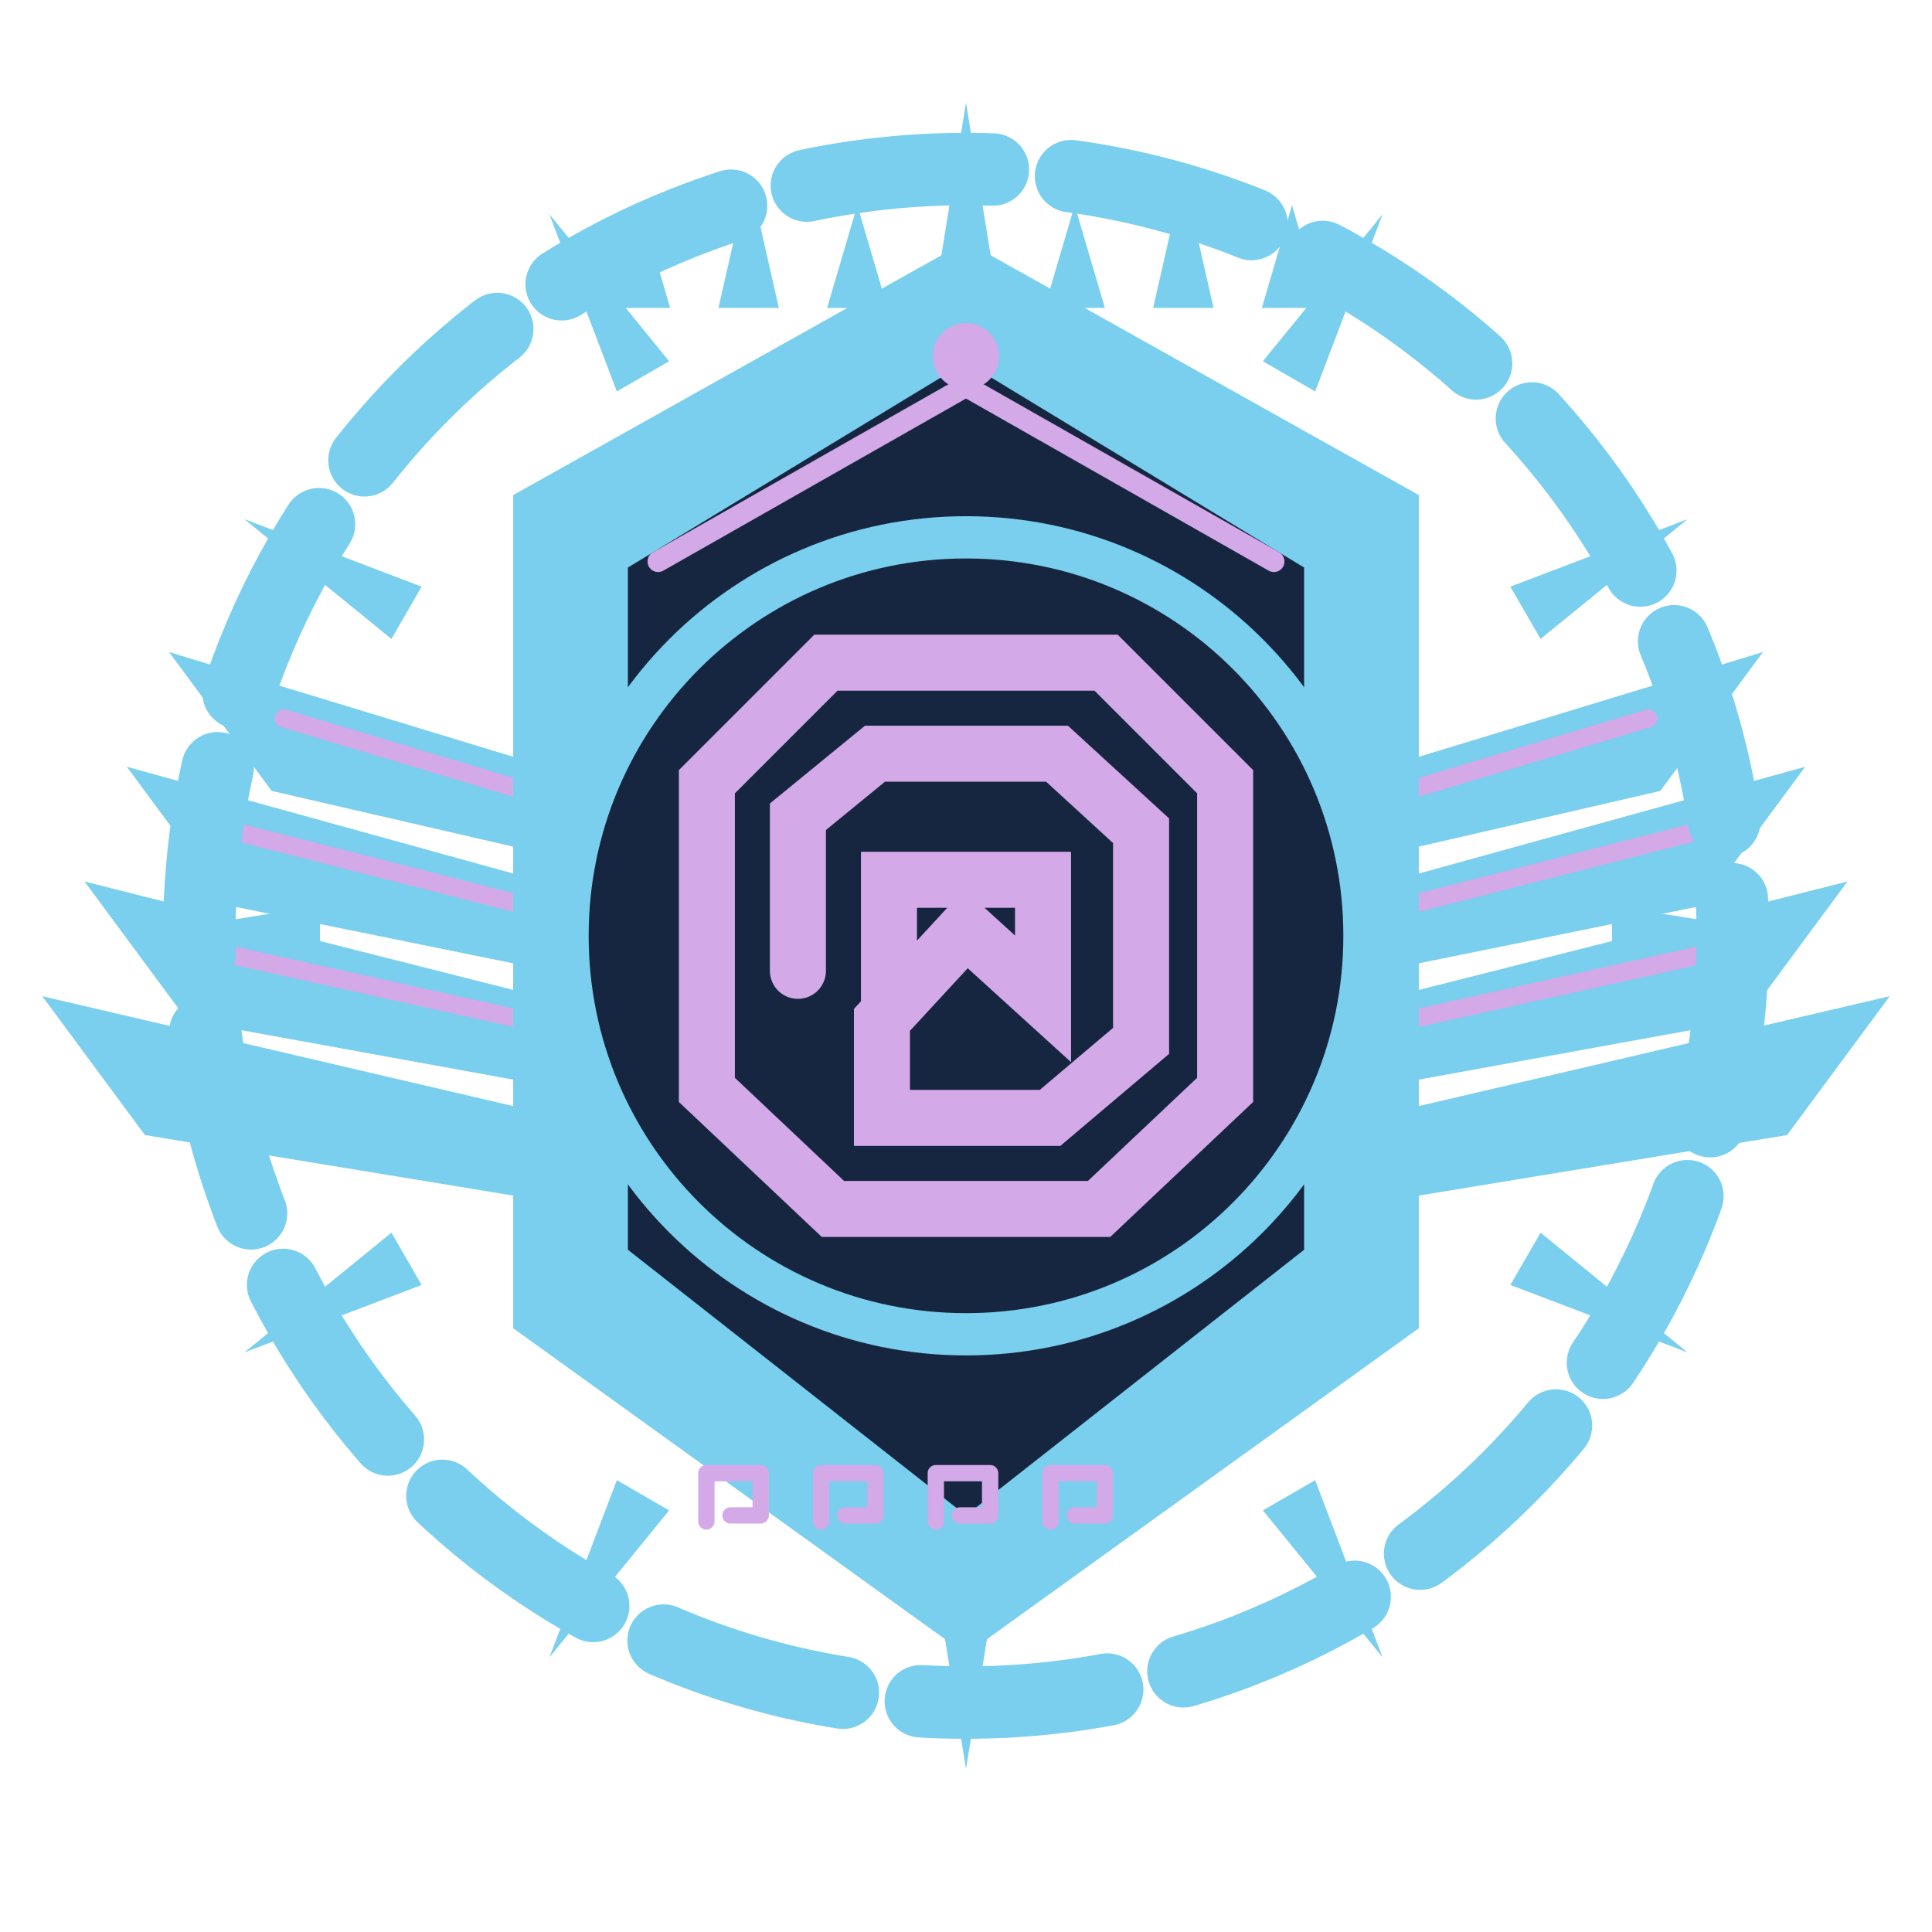
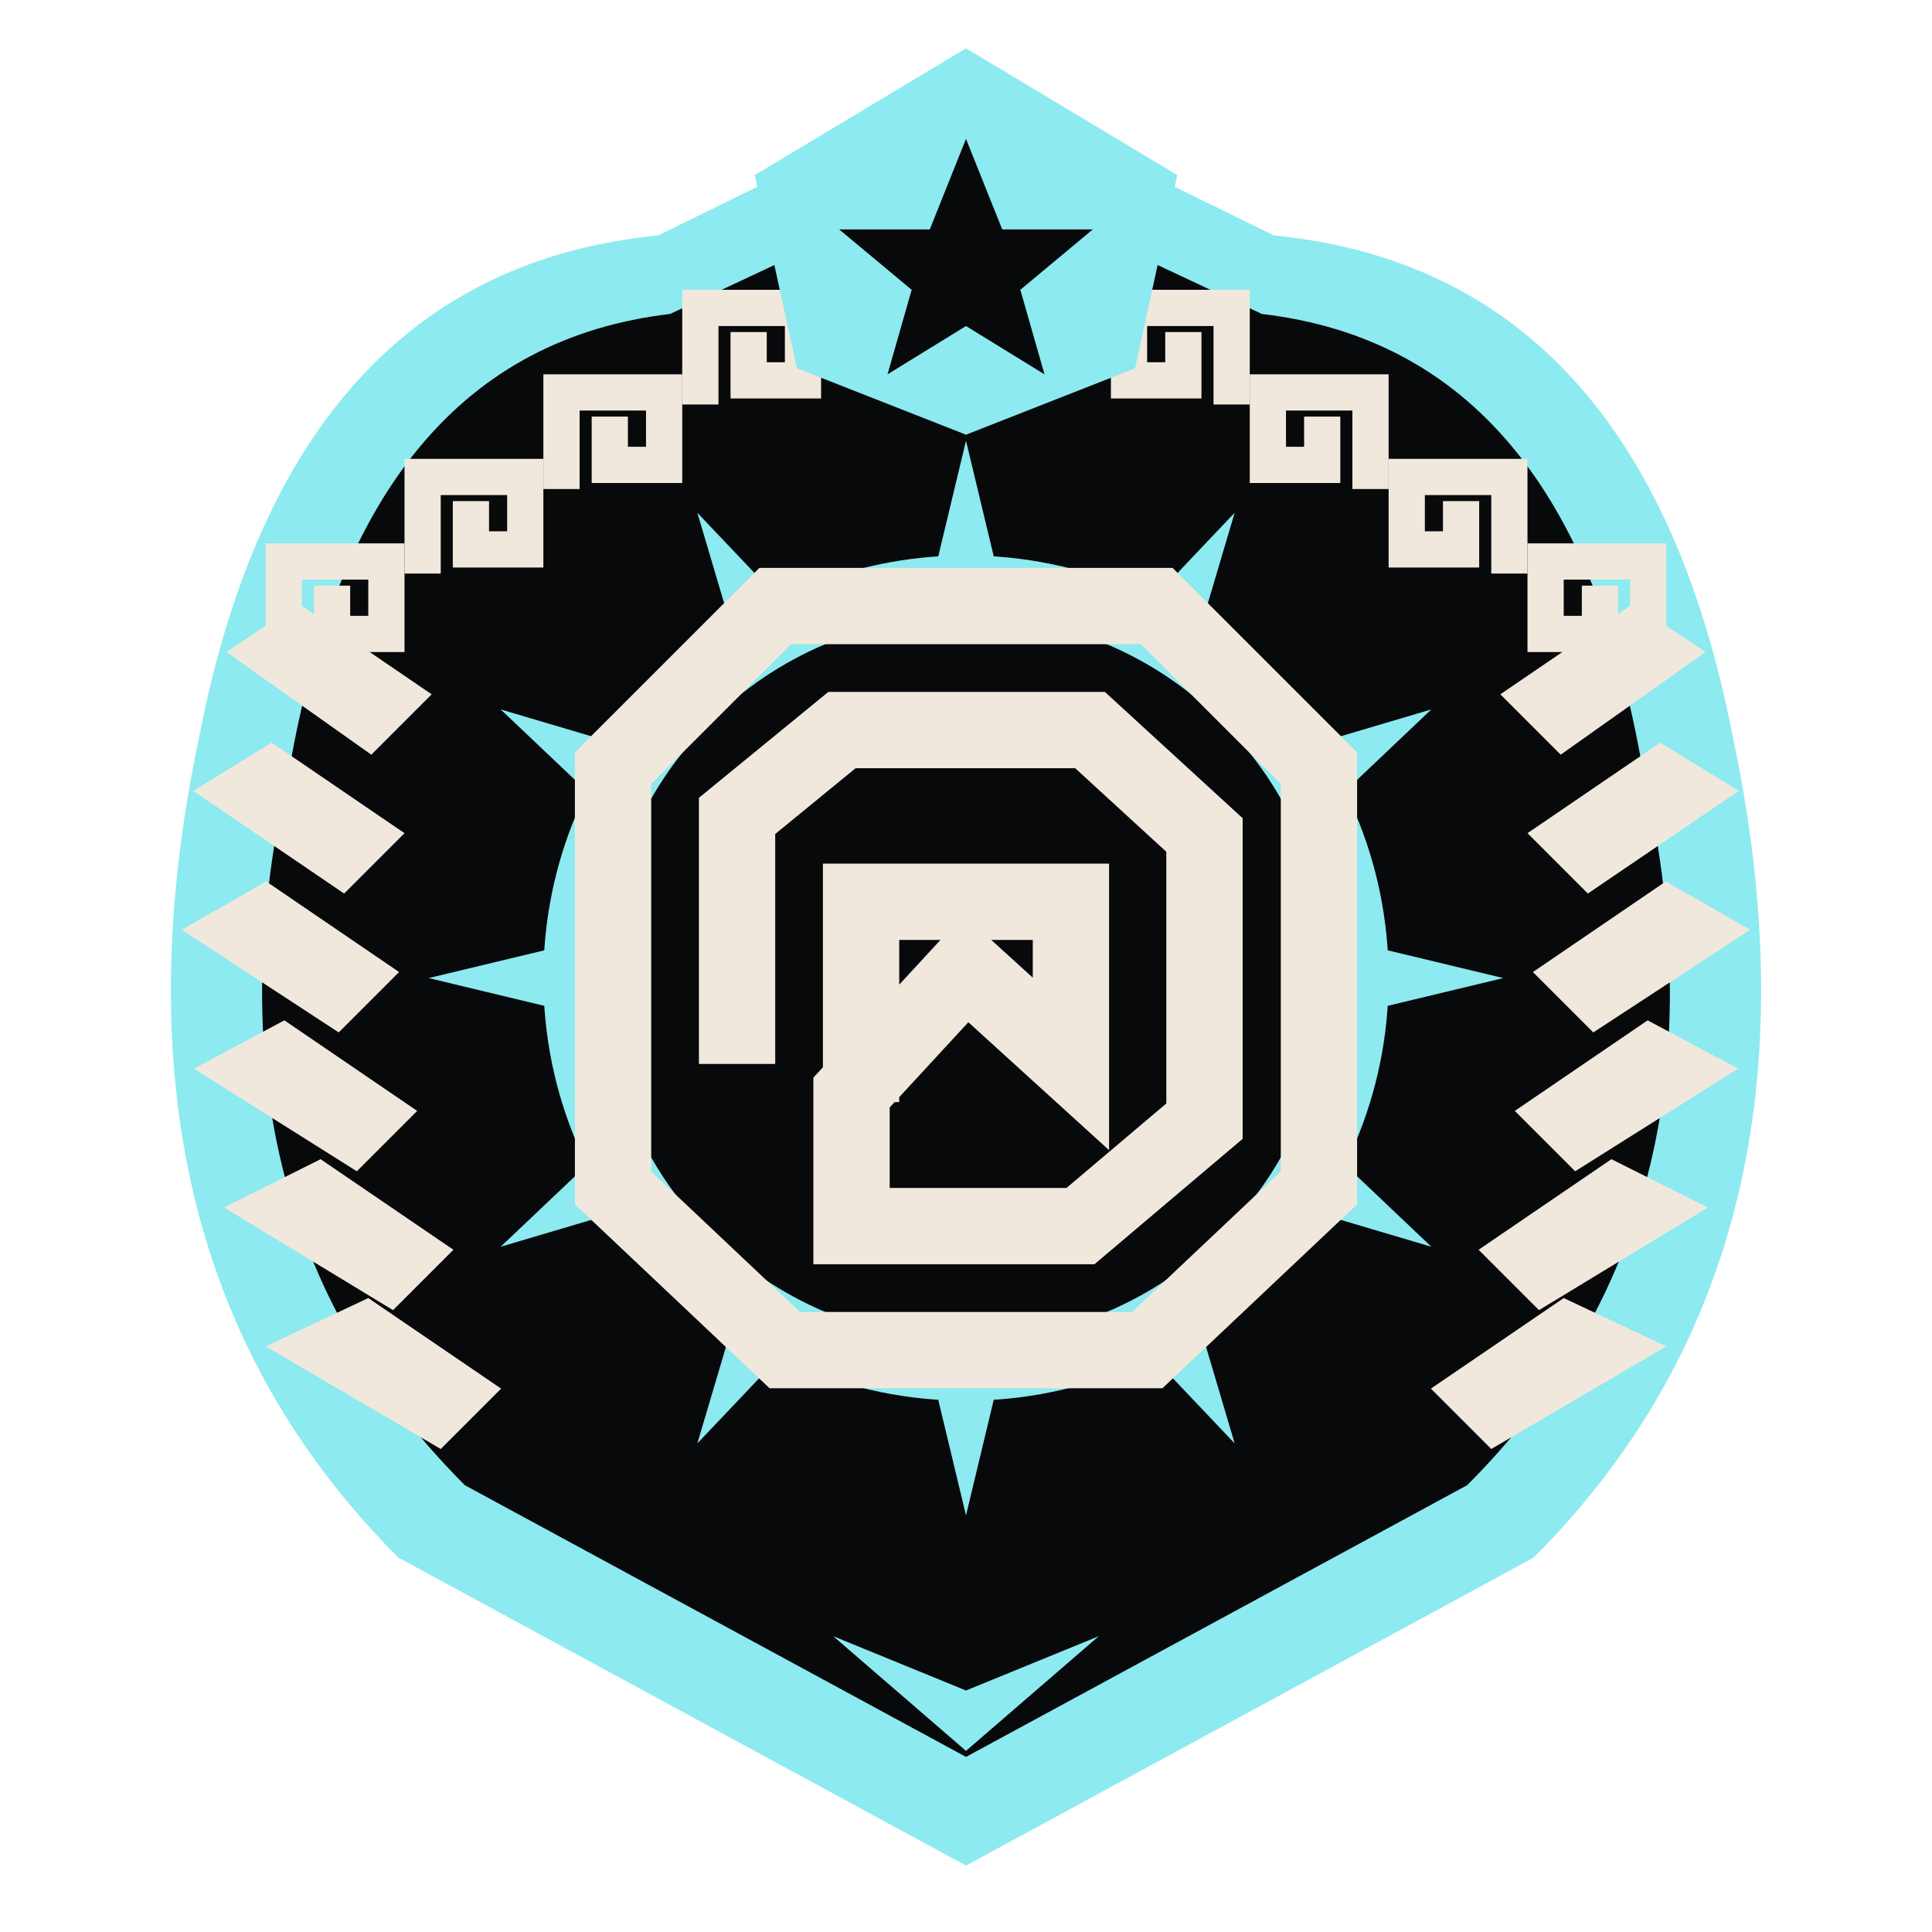
<svg xmlns="http://www.w3.org/2000/svg" width="320" height="320" viewBox="0 0 320 320">
-   <g stroke-linejoin="round" stroke-linecap="round">
-     <g>
-       <path d="M155 48L160 17L165 48Z" fill="#79cfed" transform="rotate(0.0 160 155)" />
-       <path d="M155 48L160 17L165 48Z" fill="#79cfed" transform="rotate(30.0 160 155)" />
-       <path d="M155 48L160 17L165 48Z" fill="#79cfed" transform="rotate(60.0 160 155)" />
-       <path d="M155 48L160 17L165 48Z" fill="#79cfed" transform="rotate(90.0 160 155)" />
-       <path d="M155 48L160 17L165 48Z" fill="#79cfed" transform="rotate(120.0 160 155)" />
-       <path d="M155 48L160 17L165 48Z" fill="#79cfed" transform="rotate(150.0 160 155)" />
-       <path d="M155 48L160 17L165 48Z" fill="#79cfed" transform="rotate(180.0 160 155)" />
-       <path d="M155 48L160 17L165 48Z" fill="#79cfed" transform="rotate(210.0 160 155)" />
-       <path d="M155 48L160 17L165 48Z" fill="#79cfed" transform="rotate(240.0 160 155)" />
-       <path d="M155 48L160 17L165 48Z" fill="#79cfed" transform="rotate(270.0 160 155)" />
-       <path d="M155 48L160 17L165 48Z" fill="#79cfed" transform="rotate(300.0 160 155)" />
-       <path d="M155 48L160 17L165 48Z" fill="#79cfed" transform="rotate(330.0 160 155)" />
+   <g stroke-linecap="square" stroke-linejoin="miter">
+     <path d="M160 14L211 39Q272 45 287 122Q305 207 254 258L160 309L66 258Q15 207 33 122Q48 45 109 39Z" fill="#8ceaf0" />
+     <path d="M160 29L209 52Q260 58 272 127Q289 200 243 246L160 291L77 246Q31 200 48 127Q60 58 111 52Z" fill="#08090b" />
+     <path d="M47 106v-13h17v12h-9v-5" fill="none" stroke="#f0e8dc" stroke-width="6" stroke-linecap="square" stroke-linejoin="miter" />
+     <path d="M70 92v-13h17v12h-9v-5" fill="none" stroke="#f0e8dc" stroke-width="6" stroke-linecap="square" stroke-linejoin="miter" />
+     <path d="M93 78v-13h17v12h-9v-5" fill="none" stroke="#f0e8dc" stroke-width="6" stroke-linecap="square" stroke-linejoin="miter" />
+     <path d="M116 64v-13h17v12h-9v-5" fill="none" stroke="#f0e8dc" stroke-width="6" stroke-linecap="square" stroke-linejoin="miter" />
+     <path d="M273 106v-13h-17v12h9v-5" fill="none" stroke="#f0e8dc" stroke-width="6" stroke-linecap="square" stroke-linejoin="miter" />
+     <path d="M250 92v-13h-17v12h9v-5" fill="none" stroke="#f0e8dc" stroke-width="6" stroke-linecap="square" stroke-linejoin="miter" />
+     <path d="M227 78v-13h-17v12h9v-5" fill="none" stroke="#f0e8dc" stroke-width="6" stroke-linecap="square" stroke-linejoin="miter" />
+     <path d="M204 64v-13h-17v12h9v-5" fill="none" stroke="#f0e8dc" stroke-width="6" stroke-linecap="square" stroke-linejoin="miter" />
+     <polygon transform="rotate(0 160 162)" points="160,73 154,98 166,98" fill="#8ceaf0" />
+     <polygon transform="rotate(30 160 162)" points="160,73 154,98 166,98" fill="#8ceaf0" />
+     <polygon transform="rotate(60 160 162)" points="160,73 154,98 166,98" fill="#8ceaf0" />
+     <polygon transform="rotate(90 160 162)" points="160,73 154,98 166,98" fill="#8ceaf0" />
+     <polygon transform="rotate(120 160 162)" points="160,73 154,98 166,98" fill="#8ceaf0" />
+     <polygon transform="rotate(150 160 162)" points="160,73 154,98 166,98" fill="#8ceaf0" />
+     <polygon transform="rotate(180 160 162)" points="160,73 154,98 166,98" fill="#8ceaf0" />
+     <polygon transform="rotate(210 160 162)" points="160,73 154,98 166,98" fill="#8ceaf0" />
+     <polygon transform="rotate(240 160 162)" points="160,73 154,98 166,98" fill="#8ceaf0" />
+     <polygon transform="rotate(270 160 162)" points="160,73 154,98 166,98" fill="#8ceaf0" />
+     <polygon transform="rotate(300 160 162)" points="160,73 154,98 166,98" fill="#8ceaf0" />
+     <polygon transform="rotate(330 160 162)" points="160,73 154,98 166,98" fill="#8ceaf0" />
+     <circle cx="160" cy="162" r="70" fill="#8ceaf0" />
+     <circle cx="160" cy="162" r="60" fill="#08090b" />
+     <g transform="translate(160 162) scale(1.58)">
+       <path d="M-37 0V-22L-20-39H20L37-22V22L19 39H-19L-37 22V0 M-24 5V-17L-13-26H13L25-15V15L12 26H-12V12L0-1L11 9V-8H-11V9" fill="none" stroke="#f0e8dc" stroke-width="8" stroke-linejoin="miter" />
    </g>
-     <path d="M97 129L28 108L45 131L97 143Z" fill="#79cfed" />
-     <path d="M87 131L47 119" fill="none" stroke="#d3a9e8" stroke-width="3" />
-     <path d="M97 148L21 127L38 150L97 162Z" fill="#79cfed" />
-     <path d="M87 150L40 138" fill="none" stroke="#d3a9e8" stroke-width="3" />
-     <path d="M97 167L14 146L31 169L97 181Z" fill="#79cfed" />
-     <path d="M87 169L33 157" fill="none" stroke="#d3a9e8" stroke-width="3" />
-     <path d="M97 186L7 165L24 188L97 200Z" fill="#79cfed" />
-     <path d="M223 129L292 108L275 131L223 143Z" fill="#79cfed" />
-     <path d="M233 131L273 119" fill="none" stroke="#d3a9e8" stroke-width="3" />
-     <path d="M223 148L299 127L282 150L223 162Z" fill="#79cfed" />
-     <path d="M233 150L280 138" fill="none" stroke="#d3a9e8" stroke-width="3" />
-     <path d="M223 167L306 146L289 169L223 181Z" fill="#79cfed" />
-     <path d="M233 169L287 157" fill="none" stroke="#d3a9e8" stroke-width="3" />
-     <path d="M223 186L313 165L296 188L223 200Z" fill="#79cfed" />
-     <circle cx="160" cy="155" r="127" fill="none" stroke="#79cfed" stroke-width="12" stroke-dasharray="31 13" />
-     <path d="M160 40L235 82V220L160 274L85 220V82Z" fill="#79cfed" />
-     <path d="M160 60L216 94V207L160 251L104 207V94Z" fill="#172640" />
-     <path d="M109 93L160 64L211 93" fill="none" stroke="#d3a9e8" stroke-width="3.5" />
-     <path d="M101.0 51L106.0 34L111.0 51Z" fill="#79cfed" />
-     <path d="M119.0 51L124.0 29L129.0 51Z" fill="#79cfed" />
-     <path d="M137.0 51L142.0 34L147.0 51Z" fill="#79cfed" />
-     <path d="M155.0 51L160.0 29L165.0 51Z" fill="#79cfed" />
-     <path d="M173.0 51L178.0 34L183.0 51Z" fill="#79cfed" />
-     <path d="M191.0 51L196.0 29L201.0 51Z" fill="#79cfed" />
-     <path d="M209.0 51L214.0 34L219.0 51Z" fill="#79cfed" />
-     <circle cx="160" cy="59" r="5.5" fill="#d3a9e8" />
-     <path d="M117 252v-8h9v7h-5" fill="none" stroke="#d3a9e8" stroke-width="2.7" />
-     <path d="M136 252v-8h9v7h-5" fill="none" stroke="#d3a9e8" stroke-width="2.7" />
-     <path d="M155 252v-8h9v7h-5" fill="none" stroke="#d3a9e8" stroke-width="2.7" />
-     <path d="M174 252v-8h9v7h-5" fill="none" stroke="#d3a9e8" stroke-width="2.7" />
-     <circle cx="160" cy="155" r="66" fill="#172640" stroke="#79cfed" stroke-width="7" />
-     <g transform="translate(160 155) scale(1.16)">
-       <path d="M-37 0V-22L-20-39H20L37-22V22L19 39H-19L-37 22V0 M-24 5V-17L-13-26H13L25-15V15L12 26H-12V12L0-1L11 9V-8H-11V9" fill="none" stroke="#d3a9e8" stroke-width="8" stroke-linejoin="miter" />
-     </g>
+     <polygon points="73.0,240 44.0,223 61.0,215 83.0,230" fill="#f0e8dc" />
+     <polygon points="65.1,217 37.1,200 53.1,192 75.1,207" fill="#f0e8dc" />
+     <polygon points="59.1,194 32.1,177 47.1,169 69.1,184" fill="#f0e8dc" />
+     <polygon points="56.1,171 30.1,154 44.1,146 66.1,161" fill="#f0e8dc" />
+     <polygon points="57.0,148 32.0,131 45.0,123 67.0,138" fill="#f0e8dc" />
+     <polygon points="61.5,125 37.5,108 49.5,100 71.5,115" fill="#f0e8dc" />
+     <polygon points="247.0,240 276.0,223 259.0,215 237.0,230" fill="#f0e8dc" />
+     <polygon points="254.9,217 282.9,200 266.9,192 244.9,207" fill="#f0e8dc" />
+     <polygon points="260.9,194 287.9,177 272.9,169 250.9,184" fill="#f0e8dc" />
+     <polygon points="263.9,171 289.9,154 275.9,146 253.9,161" fill="#f0e8dc" />
+     <polygon points="263.0,148 288.0,131 275.0,123 253.0,138" fill="#f0e8dc" />
+     <polygon points="258.5,125 282.5,108 270.5,100 248.5,115" fill="#f0e8dc" />
+     <path d="M125 29L160 8L195 29L188 61L160 72L132 61Z" fill="#8ceaf0" />
+     <path d="M160 23L166 38L181 38L169 48L173 62L160 54L147 62L151 48L139 38L154 38Z" fill="#08090b" />
+     <path d="M138 271L160 290L182 271L160 280Z" fill="#8ceaf0" />
  </g>
</svg>
